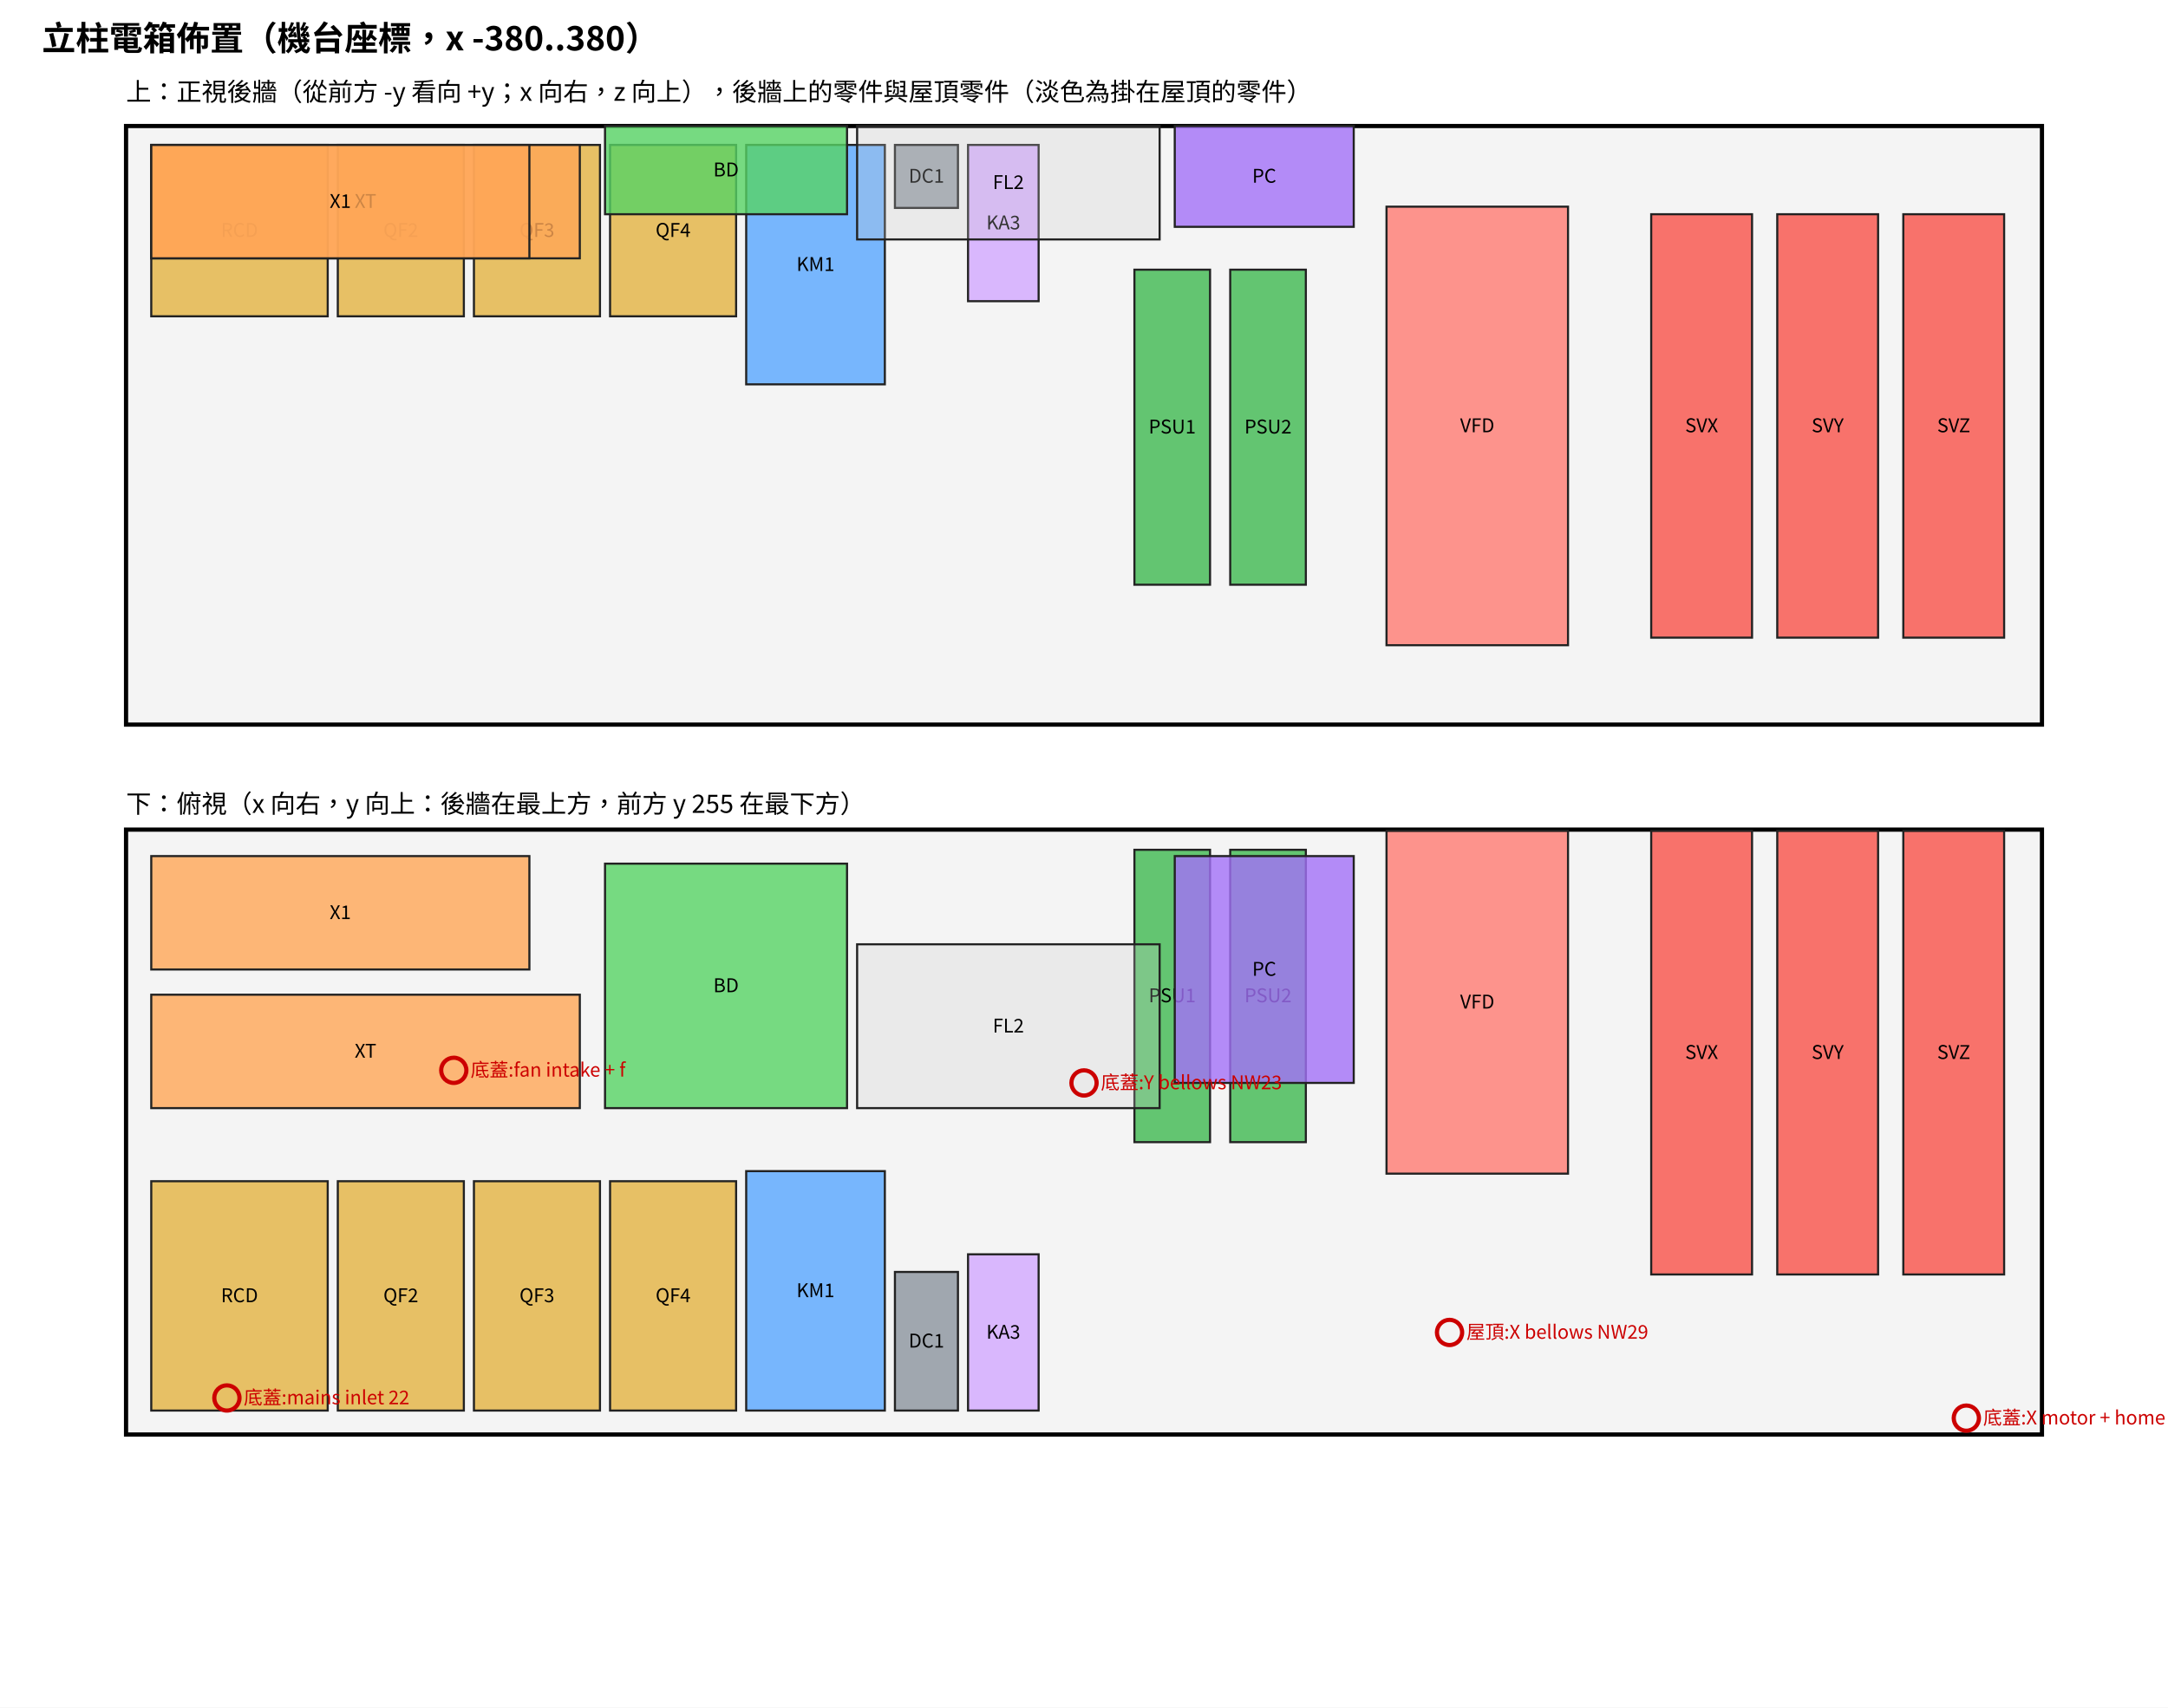
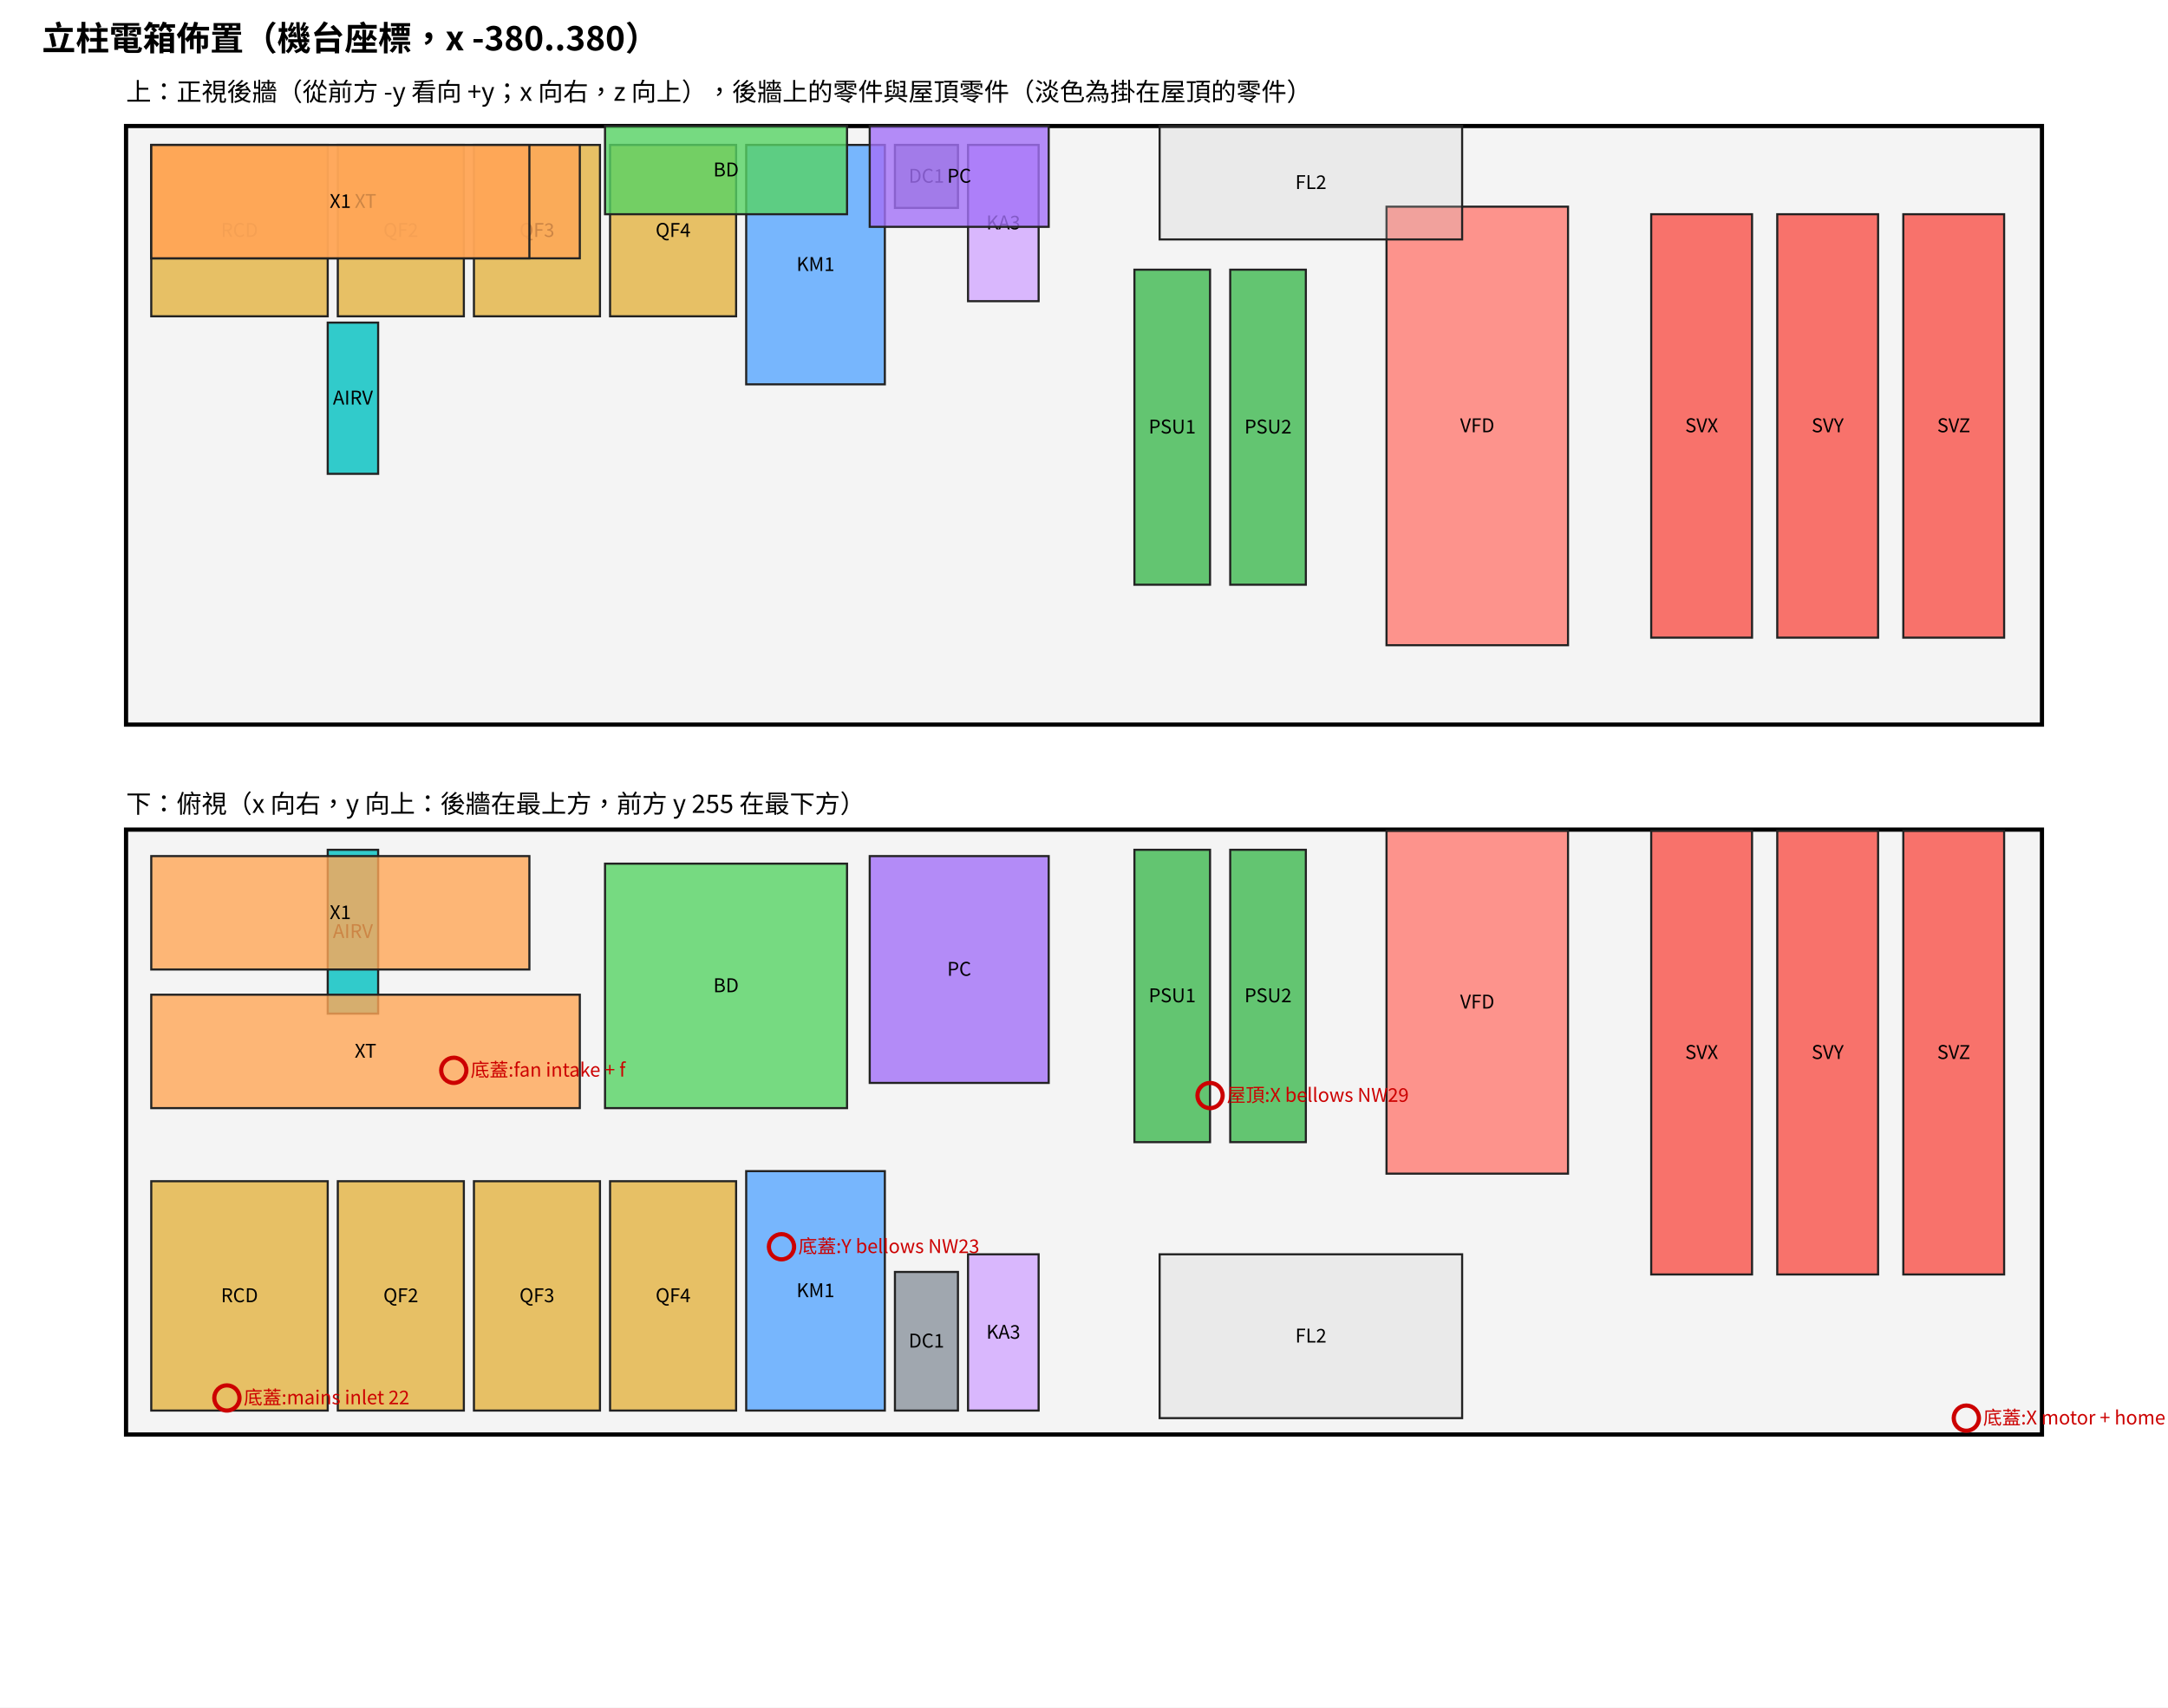
<svg xmlns="http://www.w3.org/2000/svg" width="1032" height="813" font-family="Noto Sans CJK TC, sans-serif">
  <rect width="100%" height="100%" fill="#fff" />
  <text x="20" y="24" font-size="16" font-weight="bold">立柱電箱佈置（機台座標，x -380..380）</text>
  <text x="60" y="48" font-size="12">上：正視後牆（從前方 -y 看向 +y；x 向右，z 向上），後牆上的零件與屋頂零件（淡色為掛在屋頂的零件）</text>
  <rect x="60" y="60" width="912" height="285" fill="#f4f4f4" stroke="#000" stroke-width="2" />
  <rect x="786.0" y="102.0" width="48.0" height="201.6" fill="#f85149" fill-opacity="0.8" stroke="#222" />
  <text x="810.0" y="205.8" font-size="9" text-anchor="middle">SVX</text>
  <rect x="846.0" y="102.0" width="48.0" height="201.6" fill="#f85149" fill-opacity="0.8" stroke="#222" />
  <text x="870.0" y="205.8" font-size="9" text-anchor="middle">SVY</text>
  <rect x="906.0" y="102.0" width="48.0" height="201.6" fill="#f85149" fill-opacity="0.8" stroke="#222" />
  <text x="930.0" y="205.8" font-size="9" text-anchor="middle">SVZ</text>
  <rect x="660.0" y="98.4" width="86.4" height="208.8" fill="#ff7b72" fill-opacity="0.8" stroke="#222" />
  <text x="703.2" y="205.8" font-size="9" text-anchor="middle">VFD</text>
  <rect x="540.0" y="128.4" width="36.0" height="150.0" fill="#3fb950" fill-opacity="0.8" stroke="#222" />
  <text x="558.0" y="206.4" font-size="9" text-anchor="middle">PSU1</text>
  <rect x="585.6" y="128.4" width="36.0" height="150.0" fill="#3fb950" fill-opacity="0.8" stroke="#222" />
  <text x="603.6" y="206.4" font-size="9" text-anchor="middle">PSU2</text>
+   <rect x="156.0" y="153.6" width="24.0" height="72.0" fill="#00c0c0" fill-opacity="0.8" stroke="#222" />
+   <text x="168.0" y="192.6" font-size="9" text-anchor="middle">AIRV</text>
  <rect x="72.0" y="69.0" width="84.0" height="81.6" fill="#e3b341" fill-opacity="0.8" stroke="#222" />
  <text x="114.0" y="112.8" font-size="9" text-anchor="middle">RCD</text>
  <rect x="160.8" y="69.0" width="60.0" height="81.6" fill="#e3b341" fill-opacity="0.8" stroke="#222" />
  <text x="190.8" y="112.8" font-size="9" text-anchor="middle">QF2</text>
  <rect x="225.6" y="69.0" width="60.0" height="81.6" fill="#e3b341" fill-opacity="0.8" stroke="#222" />
  <text x="255.6" y="112.8" font-size="9" text-anchor="middle">QF3</text>
  <rect x="290.4" y="69.0" width="60.0" height="81.6" fill="#e3b341" fill-opacity="0.8" stroke="#222" />
  <text x="320.4" y="112.8" font-size="9" text-anchor="middle">QF4</text>
  <rect x="355.2" y="69.0" width="66.0" height="114.0" fill="#58a6ff" fill-opacity="0.8" stroke="#222" />
  <text x="388.2" y="129.0" font-size="9" text-anchor="middle">KM1</text>
  <rect x="426.0" y="69.0" width="30.0" height="30.0" fill="#8b949e" fill-opacity="0.8" stroke="#222" />
  <text x="441.0" y="87.0" font-size="9" text-anchor="middle">DC1</text>
  <rect x="460.8" y="69.0" width="33.6" height="74.4" fill="#d2a8ff" fill-opacity="0.8" stroke="#222" />
  <text x="477.6" y="109.2" font-size="9" text-anchor="middle">KA3</text>
  <rect x="72.0" y="69.0" width="204.0" height="54.0" fill="#ffa657" fill-opacity="0.8" stroke="#222" />
  <text x="174.0" y="99.0" font-size="9" text-anchor="middle">XT</text>
  <rect x="288.0" y="60.0" width="115.2" height="42.0" fill="#56d364" fill-opacity="0.8" stroke="#222" />
  <text x="345.6" y="84.0" font-size="9" text-anchor="middle">BD</text>
  <rect x="72.0" y="69.0" width="180.0" height="54.0" fill="#ffa657" fill-opacity="0.8" stroke="#222" />
  <text x="162.0" y="99.0" font-size="9" text-anchor="middle">X1</text>
-   <rect x="408.0" y="60.0" width="144.0" height="54.0" fill="#cccccc" fill-opacity="0.25" stroke="#222" />
-   <text x="480.0" y="90.0" font-size="9" text-anchor="middle">FL2</text>
-   <rect x="559.2" y="60.0" width="85.2" height="48.0" fill="#a371f7" fill-opacity="0.8" stroke="#222" />
-   <text x="601.8" y="87.0" font-size="9" text-anchor="middle">PC</text>
+   <rect x="552.0" y="60.0" width="144.0" height="54.0" fill="#cccccc" fill-opacity="0.25" stroke="#222" />
+   <text x="624.0" y="90.0" font-size="9" text-anchor="middle">FL2</text>
+   <rect x="414.0" y="60.0" width="85.2" height="48.0" fill="#a371f7" fill-opacity="0.8" stroke="#222" />
+   <text x="456.6" y="87.0" font-size="9" text-anchor="middle">PC</text>
  <text x="60" y="387" font-size="12">下：俯視（x 向右，y 向上：後牆在最上方，前方 y 255 在最下方）</text>
  <rect x="60" y="395" width="912" height="288" fill="#f4f4f4" stroke="#000" stroke-width="2" />
  <rect x="786.0" y="395.6" width="48.0" height="211.2" fill="#f85149" fill-opacity="0.8" stroke="#222" />
  <text x="810.0" y="504.2" font-size="9" text-anchor="middle">SVX</text>
  <rect x="846.0" y="395.6" width="48.0" height="211.2" fill="#f85149" fill-opacity="0.8" stroke="#222" />
  <text x="870.0" y="504.2" font-size="9" text-anchor="middle">SVY</text>
  <rect x="906.0" y="395.6" width="48.0" height="211.2" fill="#f85149" fill-opacity="0.8" stroke="#222" />
  <text x="930.0" y="504.2" font-size="9" text-anchor="middle">SVZ</text>
  <rect x="660.0" y="395.6" width="86.4" height="163.2" fill="#ff7b72" fill-opacity="0.8" stroke="#222" />
  <text x="703.2" y="480.2" font-size="9" text-anchor="middle">VFD</text>
  <rect x="540.0" y="404.6" width="36.0" height="139.2" fill="#3fb950" fill-opacity="0.8" stroke="#222" />
  <text x="558.0" y="477.2" font-size="9" text-anchor="middle">PSU1</text>
  <rect x="585.6" y="404.6" width="36.0" height="139.2" fill="#3fb950" fill-opacity="0.8" stroke="#222" />
  <text x="603.6" y="477.2" font-size="9" text-anchor="middle">PSU2</text>
+   <rect x="156.0" y="404.6" width="24.0" height="78.0" fill="#00c0c0" fill-opacity="0.8" stroke="#222" />
+   <text x="168.0" y="446.6" font-size="9" text-anchor="middle">AIRV</text>
  <rect x="72.0" y="562.4" width="84.0" height="109.2" fill="#e3b341" fill-opacity="0.8" stroke="#222" />
  <text x="114.0" y="620.0" font-size="9" text-anchor="middle">RCD</text>
  <rect x="160.8" y="562.4" width="60.0" height="109.2" fill="#e3b341" fill-opacity="0.8" stroke="#222" />
  <text x="190.8" y="620.0" font-size="9" text-anchor="middle">QF2</text>
  <rect x="225.6" y="562.4" width="60.0" height="109.2" fill="#e3b341" fill-opacity="0.8" stroke="#222" />
  <text x="255.6" y="620.0" font-size="9" text-anchor="middle">QF3</text>
  <rect x="290.4" y="562.4" width="60.0" height="109.2" fill="#e3b341" fill-opacity="0.8" stroke="#222" />
  <text x="320.4" y="620.0" font-size="9" text-anchor="middle">QF4</text>
  <rect x="355.2" y="557.6" width="66.0" height="114.0" fill="#58a6ff" fill-opacity="0.8" stroke="#222" />
  <text x="388.2" y="617.6" font-size="9" text-anchor="middle">KM1</text>
  <rect x="426.0" y="605.6" width="30.0" height="66.0" fill="#8b949e" fill-opacity="0.8" stroke="#222" />
  <text x="441.0" y="641.6" font-size="9" text-anchor="middle">DC1</text>
  <rect x="460.8" y="597.2" width="33.6" height="74.4" fill="#d2a8ff" fill-opacity="0.8" stroke="#222" />
  <text x="477.6" y="637.4" font-size="9" text-anchor="middle">KA3</text>
  <rect x="72.0" y="473.6" width="204.0" height="54.0" fill="#ffa657" fill-opacity="0.8" stroke="#222" />
  <text x="174.0" y="503.6" font-size="9" text-anchor="middle">XT</text>
  <rect x="288.0" y="411.2" width="115.2" height="116.4" fill="#56d364" fill-opacity="0.8" stroke="#222" />
  <text x="345.6" y="472.4" font-size="9" text-anchor="middle">BD</text>
  <rect x="72.0" y="407.6" width="180.0" height="54.0" fill="#ffa657" fill-opacity="0.8" stroke="#222" />
  <text x="162.0" y="437.6" font-size="9" text-anchor="middle">X1</text>
-   <rect x="408.0" y="449.6" width="144.0" height="78.0" fill="#cccccc" fill-opacity="0.25" stroke="#222" />
-   <text x="480.0" y="491.6" font-size="9" text-anchor="middle">FL2</text>
-   <rect x="559.2" y="407.6" width="85.2" height="108.0" fill="#a371f7" fill-opacity="0.8" stroke="#222" />
-   <text x="601.8" y="464.6" font-size="9" text-anchor="middle">PC</text>
+   <rect x="552.0" y="597.2" width="144.0" height="78.0" fill="#cccccc" fill-opacity="0.25" stroke="#222" />
+   <text x="624.0" y="639.2" font-size="9" text-anchor="middle">FL2</text>
+   <rect x="414.0" y="407.6" width="85.2" height="108.0" fill="#a371f7" fill-opacity="0.8" stroke="#222" />
+   <text x="456.6" y="464.6" font-size="9" text-anchor="middle">PC</text>
  <circle cx="108.0" cy="665.6" r="6" fill="none" stroke="#c00" stroke-width="2" />
  <text x="116.0" y="668.6" font-size="9" fill="#c00">底蓋:mains inlet 22</text>
-   <circle cx="516.0" cy="515.6" r="6" fill="none" stroke="#c00" stroke-width="2" />
-   <text x="524.0" y="518.6" font-size="9" fill="#c00">底蓋:Y bellows NW23</text>
+   <circle cx="372.0" cy="593.6" r="6" fill="none" stroke="#c00" stroke-width="2" />
+   <text x="380.0" y="596.6" font-size="9" fill="#c00">底蓋:Y bellows NW23</text>
  <circle cx="936.0" cy="675.2" r="6" fill="none" stroke="#c00" stroke-width="2" />
  <text x="944.0" y="678.2" font-size="9" fill="#c00">底蓋:X motor + home</text>
  <circle cx="216.0" cy="509.6" r="6" fill="none" stroke="#c00" stroke-width="2" />
  <text x="224.0" y="512.6" font-size="9" fill="#c00">底蓋:fan intake + f</text>
-   <circle cx="690.0" cy="634.4" r="6" fill="none" stroke="#c00" stroke-width="2" />
-   <text x="698.0" y="637.4" font-size="9" fill="#c00">屋頂:X bellows NW29</text>
+   <circle cx="576.0" cy="521.6" r="6" fill="none" stroke="#c00" stroke-width="2" />
+   <text x="584.0" y="524.6" font-size="9" fill="#c00">屋頂:X bellows NW29</text>
</svg>
